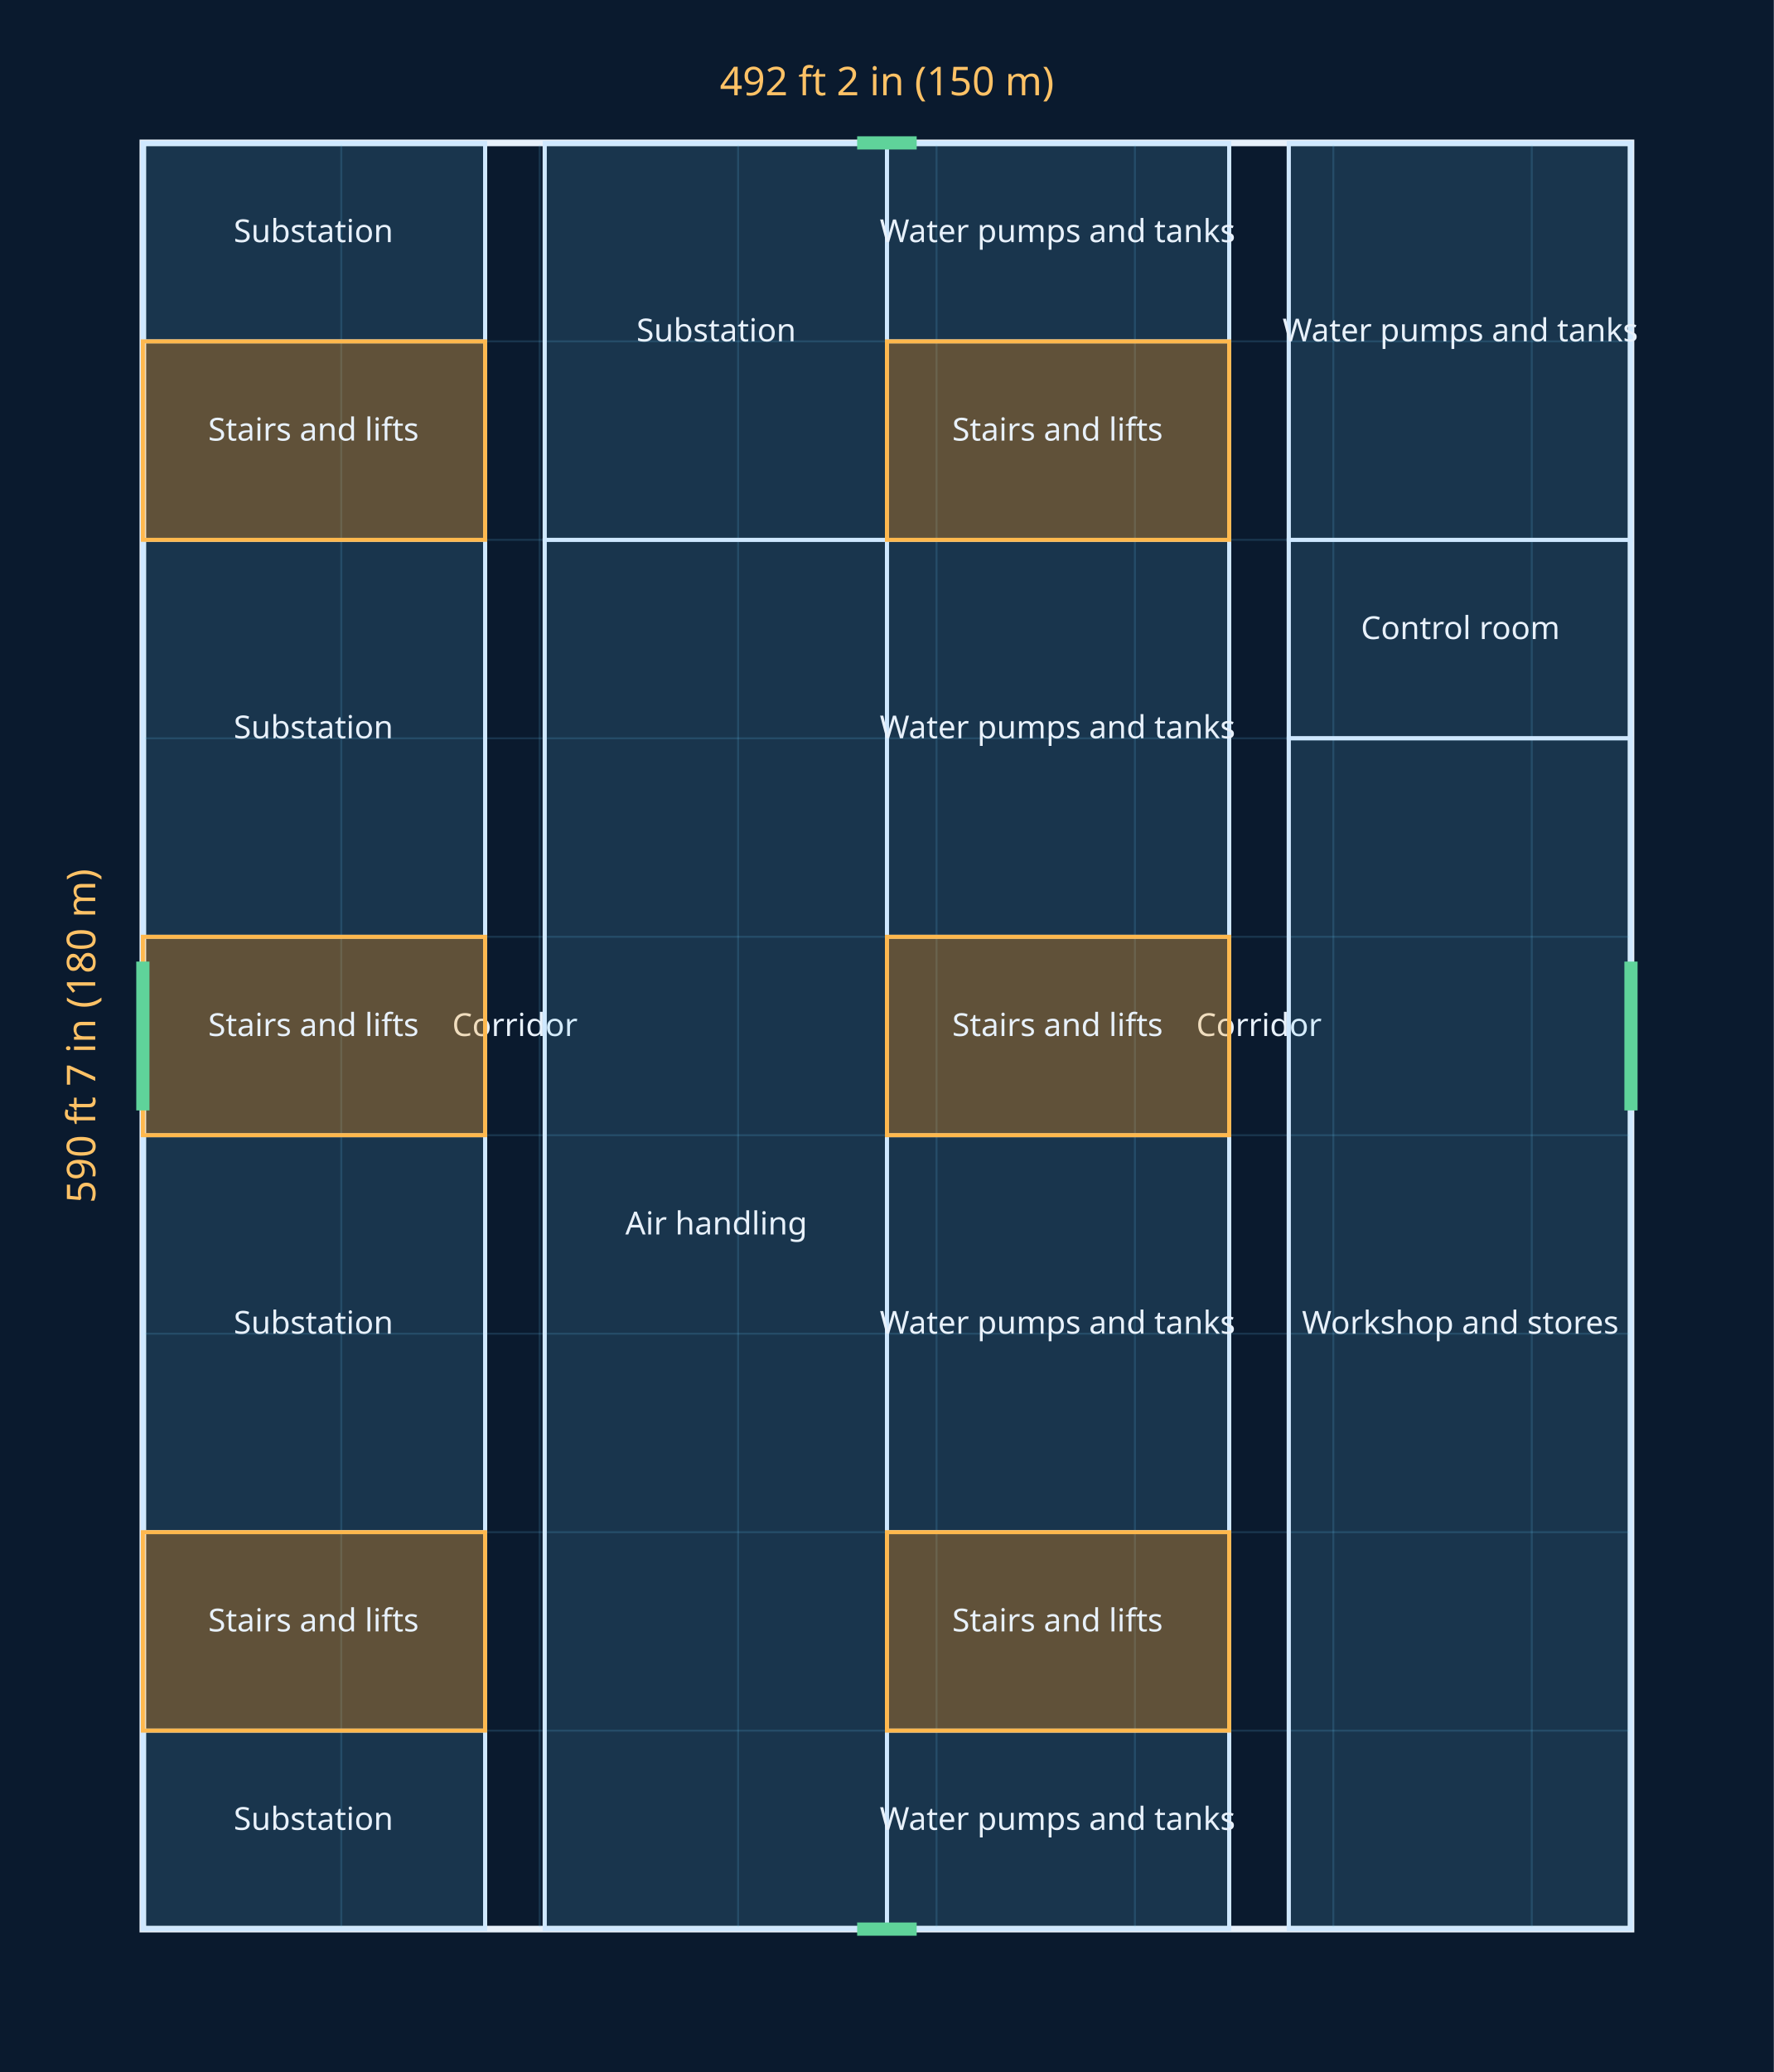
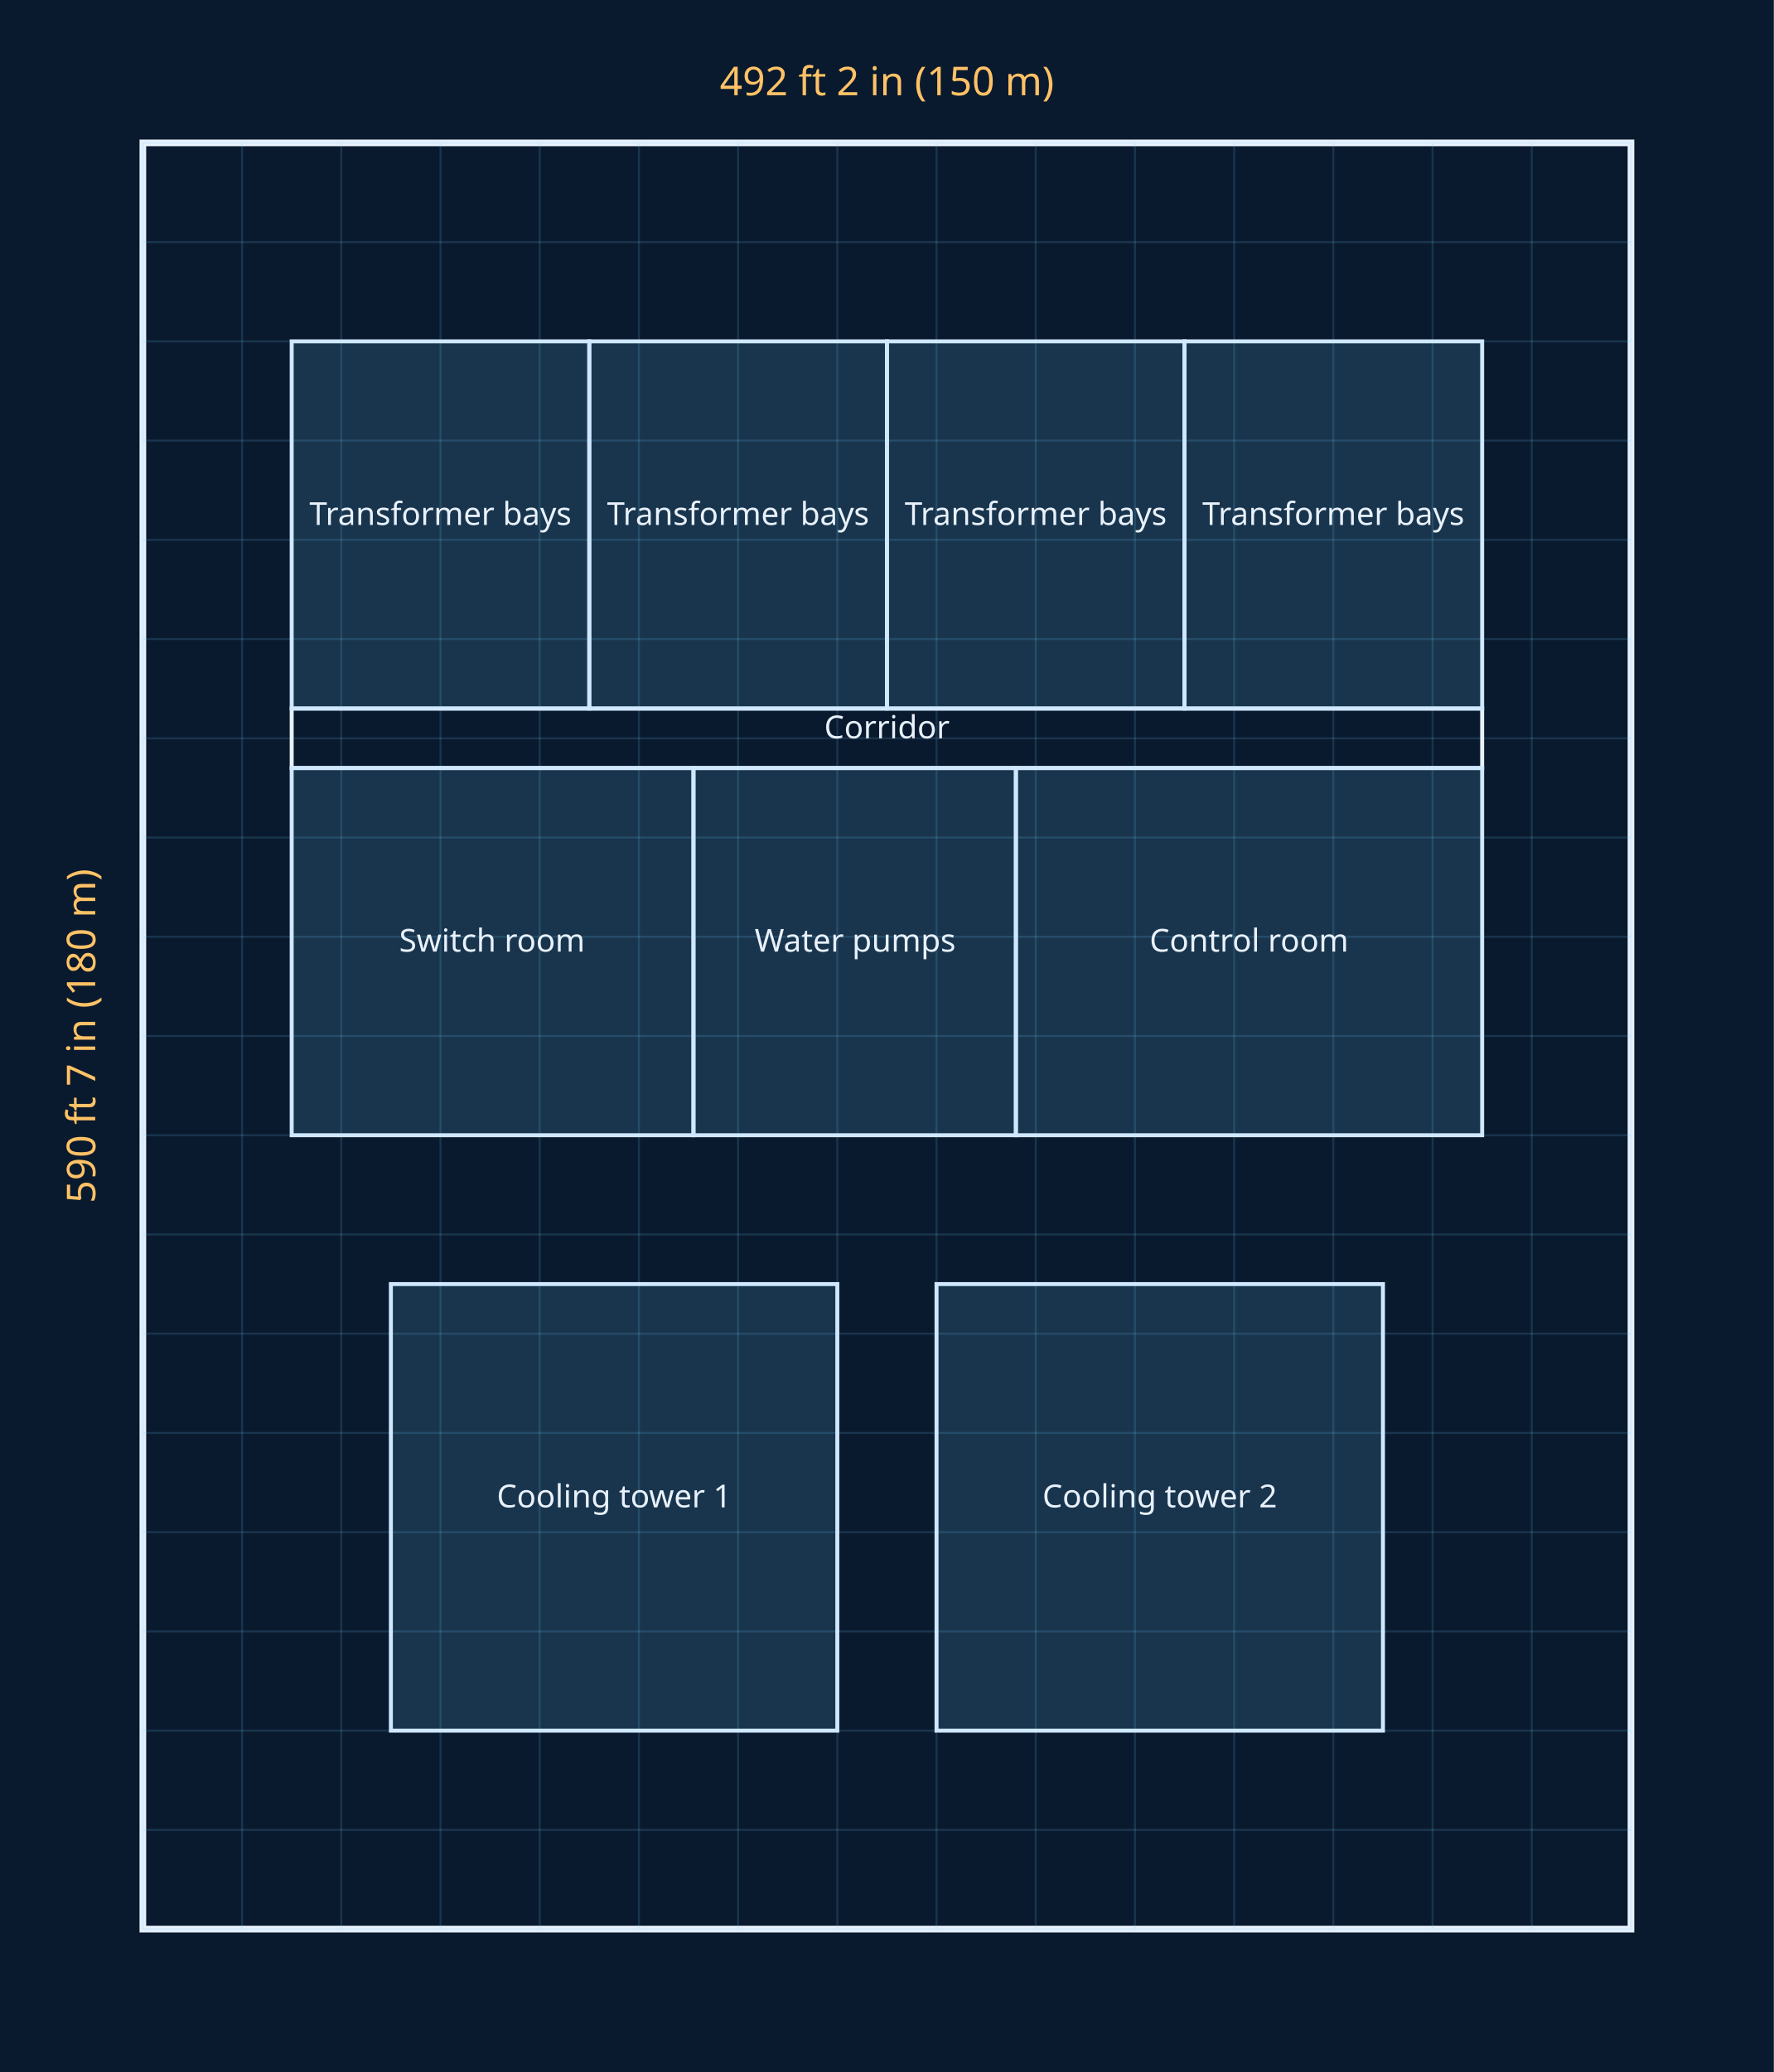
<svg xmlns="http://www.w3.org/2000/svg" viewBox="-14.4 -14.4 178.8 208.8" font-family="Segoe UI, sans-serif">
  <rect x="-14.4" y="-14.4" width="178.8" height="208.8" fill="#0a1a2e" />
  <rect x="0" y="0" width="150.0" height="180.0" fill="none" stroke="#e8f1fb" stroke-width="0.67" />
  <line x1="0.0" y1="0" x2="0.0" y2="180.0" stroke="#6fd0ff" stroke-opacity=".15" stroke-width="0.20" />
+   <line x1="10.0" y1="0" x2="10.0" y2="180.0" stroke="#6fd0ff" stroke-opacity=".15" stroke-width="0.20" />
  <line x1="20.0" y1="0" x2="20.0" y2="180.0" stroke="#6fd0ff" stroke-opacity=".15" stroke-width="0.20" />
+   <line x1="30.0" y1="0" x2="30.0" y2="180.0" stroke="#6fd0ff" stroke-opacity=".15" stroke-width="0.20" />
  <line x1="40.0" y1="0" x2="40.0" y2="180.0" stroke="#6fd0ff" stroke-opacity=".15" stroke-width="0.20" />
+   <line x1="50.0" y1="0" x2="50.0" y2="180.0" stroke="#6fd0ff" stroke-opacity=".15" stroke-width="0.20" />
  <line x1="60.0" y1="0" x2="60.0" y2="180.0" stroke="#6fd0ff" stroke-opacity=".15" stroke-width="0.20" />
+   <line x1="70.0" y1="0" x2="70.0" y2="180.0" stroke="#6fd0ff" stroke-opacity=".15" stroke-width="0.20" />
  <line x1="80.0" y1="0" x2="80.0" y2="180.0" stroke="#6fd0ff" stroke-opacity=".15" stroke-width="0.20" />
+   <line x1="90.0" y1="0" x2="90.0" y2="180.0" stroke="#6fd0ff" stroke-opacity=".15" stroke-width="0.20" />
  <line x1="100.0" y1="0" x2="100.0" y2="180.0" stroke="#6fd0ff" stroke-opacity=".15" stroke-width="0.20" />
+   <line x1="110.0" y1="0" x2="110.0" y2="180.0" stroke="#6fd0ff" stroke-opacity=".15" stroke-width="0.20" />
  <line x1="120.0" y1="0" x2="120.0" y2="180.0" stroke="#6fd0ff" stroke-opacity=".15" stroke-width="0.20" />
+   <line x1="130.0" y1="0" x2="130.0" y2="180.0" stroke="#6fd0ff" stroke-opacity=".15" stroke-width="0.20" />
  <line x1="140.0" y1="0" x2="140.0" y2="180.0" stroke="#6fd0ff" stroke-opacity=".15" stroke-width="0.20" />
+   <line x1="150.0" y1="0" x2="150.0" y2="180.0" stroke="#6fd0ff" stroke-opacity=".15" stroke-width="0.20" />
  <line x1="0" y1="0.0" x2="150.0" y2="0.0" stroke="#6fd0ff" stroke-opacity=".15" stroke-width="0.20" />
+   <line x1="0" y1="10.0" x2="150.0" y2="10.0" stroke="#6fd0ff" stroke-opacity=".15" stroke-width="0.20" />
  <line x1="0" y1="20.0" x2="150.0" y2="20.0" stroke="#6fd0ff" stroke-opacity=".15" stroke-width="0.20" />
+   <line x1="0" y1="30.0" x2="150.0" y2="30.0" stroke="#6fd0ff" stroke-opacity=".15" stroke-width="0.20" />
  <line x1="0" y1="40.0" x2="150.0" y2="40.0" stroke="#6fd0ff" stroke-opacity=".15" stroke-width="0.20" />
+   <line x1="0" y1="50.0" x2="150.0" y2="50.0" stroke="#6fd0ff" stroke-opacity=".15" stroke-width="0.20" />
  <line x1="0" y1="60.0" x2="150.0" y2="60.0" stroke="#6fd0ff" stroke-opacity=".15" stroke-width="0.20" />
+   <line x1="0" y1="70.0" x2="150.0" y2="70.0" stroke="#6fd0ff" stroke-opacity=".15" stroke-width="0.20" />
  <line x1="0" y1="80.0" x2="150.0" y2="80.0" stroke="#6fd0ff" stroke-opacity=".15" stroke-width="0.20" />
+   <line x1="0" y1="90.0" x2="150.0" y2="90.0" stroke="#6fd0ff" stroke-opacity=".15" stroke-width="0.20" />
  <line x1="0" y1="100.0" x2="150.0" y2="100.0" stroke="#6fd0ff" stroke-opacity=".15" stroke-width="0.20" />
+   <line x1="0" y1="110.0" x2="150.0" y2="110.0" stroke="#6fd0ff" stroke-opacity=".15" stroke-width="0.20" />
  <line x1="0" y1="120.0" x2="150.0" y2="120.0" stroke="#6fd0ff" stroke-opacity=".15" stroke-width="0.20" />
+   <line x1="0" y1="130.0" x2="150.0" y2="130.0" stroke="#6fd0ff" stroke-opacity=".15" stroke-width="0.20" />
  <line x1="0" y1="140.0" x2="150.0" y2="140.0" stroke="#6fd0ff" stroke-opacity=".15" stroke-width="0.20" />
+   <line x1="0" y1="150.0" x2="150.0" y2="150.0" stroke="#6fd0ff" stroke-opacity=".15" stroke-width="0.20" />
  <line x1="0" y1="160.0" x2="150.0" y2="160.0" stroke="#6fd0ff" stroke-opacity=".15" stroke-width="0.20" />
+   <line x1="0" y1="170.0" x2="150.0" y2="170.0" stroke="#6fd0ff" stroke-opacity=".15" stroke-width="0.20" />
  <line x1="0" y1="180.0" x2="150.0" y2="180.0" stroke="#6fd0ff" stroke-opacity=".15" stroke-width="0.20" />
-   <polygon points="34.5,0.0 34.5,180.0 40.5,180.0 40.5,0.0" fill="none" stroke="#e8f1fb" stroke-width="0.40" />
-   <text x="37.5" y="90.0" font-size="3.2" fill="#e8f1fb" text-anchor="middle">Corridor</text>
-   <polygon points="109.5,0.0 109.5,180.0 115.5,180.0 115.5,0.0" fill="none" stroke="#e8f1fb" stroke-width="0.40" />
-   <text x="112.5" y="90.0" font-size="3.2" fill="#e8f1fb" text-anchor="middle">Corridor</text>
-   <polygon points="0.0,0.0 0.0,20.0 34.5,20.0 34.5,0.0" fill="rgba(111,208,255,.15)" stroke="#cfe8ff" stroke-width="0.40" />
-   <text x="17.2" y="10.0" font-size="3.2" fill="#e8f1fb" text-anchor="middle">Substation</text>
-   <polygon points="0.0,40.0 0.0,80.0 34.5,80.0 34.5,40.0" fill="rgba(111,208,255,.15)" stroke="#cfe8ff" stroke-width="0.40" />
-   <text x="17.2" y="60.0" font-size="3.2" fill="#e8f1fb" text-anchor="middle">Substation</text>
-   <polygon points="0.0,100.0 0.0,140.0 34.5,140.0 34.5,100.0" fill="rgba(111,208,255,.15)" stroke="#cfe8ff" stroke-width="0.40" />
-   <text x="17.2" y="120.0" font-size="3.2" fill="#e8f1fb" text-anchor="middle">Substation</text>
-   <polygon points="0.0,160.0 0.0,180.0 34.5,180.0 34.5,160.0" fill="rgba(111,208,255,.15)" stroke="#cfe8ff" stroke-width="0.40" />
-   <text x="17.2" y="170.0" font-size="3.2" fill="#e8f1fb" text-anchor="middle">Substation</text>
-   <polygon points="40.5,0.0 40.5,40.0 75.0,40.0 75.0,0.0" fill="rgba(111,208,255,.15)" stroke="#cfe8ff" stroke-width="0.40" />
-   <text x="57.8" y="20.0" font-size="3.2" fill="#e8f1fb" text-anchor="middle">Substation</text>
-   <polygon points="40.5,40.0 40.5,180.0 75.0,180.0 75.0,40.0" fill="rgba(111,208,255,.15)" stroke="#cfe8ff" stroke-width="0.40" />
-   <text x="57.8" y="110.0" font-size="3.2" fill="#e8f1fb" text-anchor="middle">Air handling</text>
-   <polygon points="75.0,0.0 75.0,20.0 109.5,20.0 109.5,0.0" fill="rgba(111,208,255,.15)" stroke="#cfe8ff" stroke-width="0.40" />
-   <text x="92.2" y="10.0" font-size="3.2" fill="#e8f1fb" text-anchor="middle">Water pumps and tanks</text>
-   <polygon points="75.0,40.0 75.0,80.0 109.5,80.0 109.5,40.0" fill="rgba(111,208,255,.15)" stroke="#cfe8ff" stroke-width="0.40" />
-   <text x="92.2" y="60.0" font-size="3.2" fill="#e8f1fb" text-anchor="middle">Water pumps and tanks</text>
-   <polygon points="75.0,100.0 75.0,140.0 109.5,140.0 109.5,100.0" fill="rgba(111,208,255,.15)" stroke="#cfe8ff" stroke-width="0.40" />
-   <text x="92.2" y="120.0" font-size="3.2" fill="#e8f1fb" text-anchor="middle">Water pumps and tanks</text>
-   <polygon points="75.0,160.0 75.0,180.0 109.5,180.0 109.5,160.0" fill="rgba(111,208,255,.15)" stroke="#cfe8ff" stroke-width="0.40" />
-   <text x="92.2" y="170.0" font-size="3.2" fill="#e8f1fb" text-anchor="middle">Water pumps and tanks</text>
-   <polygon points="115.5,0.0 115.5,40.0 150.0,40.0 150.0,0.0" fill="rgba(111,208,255,.15)" stroke="#cfe8ff" stroke-width="0.40" />
-   <text x="132.8" y="20.0" font-size="3.2" fill="#e8f1fb" text-anchor="middle">Water pumps and tanks</text>
-   <polygon points="115.5,40.0 115.5,60.0 150.0,60.0 150.0,40.0" fill="rgba(111,208,255,.15)" stroke="#cfe8ff" stroke-width="0.40" />
-   <text x="132.8" y="50.0" font-size="3.2" fill="#e8f1fb" text-anchor="middle">Control room</text>
-   <polygon points="115.5,60.0 115.5,180.0 150.0,180.0 150.0,60.0" fill="rgba(111,208,255,.15)" stroke="#cfe8ff" stroke-width="0.40" />
-   <text x="132.8" y="120.0" font-size="3.2" fill="#e8f1fb" text-anchor="middle">Workshop and stores</text>
-   <polygon points="0.0,20.0 0.0,40.0 34.5,40.0 34.5,20.0" fill="rgba(255,184,77,.35)" stroke="#ffb84d" stroke-width="0.40" />
-   <text x="17.2" y="30.0" font-size="3.2" fill="#e8f1fb" text-anchor="middle">Stairs and lifts</text>
-   <polygon points="0.0,80.0 0.0,100.0 34.5,100.0 34.5,80.0" fill="rgba(255,184,77,.35)" stroke="#ffb84d" stroke-width="0.40" />
-   <text x="17.2" y="90.0" font-size="3.2" fill="#e8f1fb" text-anchor="middle">Stairs and lifts</text>
-   <polygon points="0.0,140.0 0.0,160.0 34.5,160.0 34.5,140.0" fill="rgba(255,184,77,.35)" stroke="#ffb84d" stroke-width="0.40" />
-   <text x="17.2" y="150.0" font-size="3.2" fill="#e8f1fb" text-anchor="middle">Stairs and lifts</text>
-   <polygon points="75.0,20.0 75.0,40.0 109.5,40.0 109.5,20.0" fill="rgba(255,184,77,.35)" stroke="#ffb84d" stroke-width="0.40" />
-   <text x="92.2" y="30.0" font-size="3.2" fill="#e8f1fb" text-anchor="middle">Stairs and lifts</text>
-   <polygon points="75.0,80.0 75.0,100.0 109.5,100.0 109.5,80.0" fill="rgba(255,184,77,.35)" stroke="#ffb84d" stroke-width="0.40" />
-   <text x="92.2" y="90.0" font-size="3.2" fill="#e8f1fb" text-anchor="middle">Stairs and lifts</text>
-   <polygon points="75.0,140.0 75.0,160.0 109.5,160.0 109.5,140.0" fill="rgba(255,184,77,.35)" stroke="#ffb84d" stroke-width="0.40" />
-   <text x="92.2" y="150.0" font-size="3.2" fill="#e8f1fb" text-anchor="middle">Stairs and lifts</text>
-   <line x1="0.0" y1="82.5" x2="0.0" y2="97.5" stroke="#5fd39a" stroke-width="1.33" />
-   <line x1="150.0" y1="82.5" x2="150.0" y2="97.5" stroke="#5fd39a" stroke-width="1.33" />
-   <line x1="72.0" y1="0.0" x2="78.0" y2="0.0" stroke="#5fd39a" stroke-width="1.33" />
-   <line x1="72.0" y1="180.0" x2="78.0" y2="180.0" stroke="#5fd39a" stroke-width="1.33" />
+   <polygon points="15.0,57.0 135.0,57.0 135.0,63.0 15.0,63.0" fill="none" stroke="#e8f1fb" stroke-width="0.40" />
+   <text x="75.0" y="60.0" font-size="3.2" fill="#e8f1fb" text-anchor="middle">Corridor</text>
+   <polygon points="15.0,20.0 45.0,20.0 45.0,57.0 15.0,57.0" fill="rgba(111,208,255,.15)" stroke="#cfe8ff" stroke-width="0.40" />
+   <text x="30.0" y="38.5" font-size="3.2" fill="#e8f1fb" text-anchor="middle">Transformer bays</text>
+   <polygon points="45.0,20.0 75.0,20.0 75.0,57.0 45.0,57.0" fill="rgba(111,208,255,.15)" stroke="#cfe8ff" stroke-width="0.40" />
+   <text x="60.0" y="38.5" font-size="3.2" fill="#e8f1fb" text-anchor="middle">Transformer bays</text>
+   <polygon points="75.0,20.0 105.0,20.0 105.0,57.0 75.0,57.0" fill="rgba(111,208,255,.15)" stroke="#cfe8ff" stroke-width="0.40" />
+   <text x="90.0" y="38.5" font-size="3.2" fill="#e8f1fb" text-anchor="middle">Transformer bays</text>
+   <polygon points="105.0,20.0 135.0,20.0 135.0,57.0 105.0,57.0" fill="rgba(111,208,255,.15)" stroke="#cfe8ff" stroke-width="0.40" />
+   <text x="120.0" y="38.5" font-size="3.2" fill="#e8f1fb" text-anchor="middle">Transformer bays</text>
+   <polygon points="15.0,63.0 55.5,63.0 55.5,100.0 15.0,100.0" fill="rgba(111,208,255,.15)" stroke="#cfe8ff" stroke-width="0.40" />
+   <text x="35.2" y="81.5" font-size="3.2" fill="#e8f1fb" text-anchor="middle">Switch room</text>
+   <polygon points="55.5,63.0 88.0,63.0 88.0,100.0 55.5,100.0" fill="rgba(111,208,255,.15)" stroke="#cfe8ff" stroke-width="0.40" />
+   <text x="71.8" y="81.5" font-size="3.2" fill="#e8f1fb" text-anchor="middle">Water pumps</text>
+   <polygon points="88.0,63.0 135.0,63.0 135.0,100.0 88.0,100.0" fill="rgba(111,208,255,.15)" stroke="#cfe8ff" stroke-width="0.40" />
+   <text x="111.5" y="81.5" font-size="3.2" fill="#e8f1fb" text-anchor="middle">Control room</text>
+   <polygon points="25.0,115.0 70.0,115.0 70.0,160.0 25.0,160.0" fill="rgba(111,208,255,.15)" stroke="#cfe8ff" stroke-width="0.40" />
+   <text x="47.5" y="137.5" font-size="3.2" fill="#e8f1fb" text-anchor="middle">Cooling tower 1</text>
+   <polygon points="80.0,115.0 125.0,115.0 125.0,160.0 80.0,160.0" fill="rgba(111,208,255,.15)" stroke="#cfe8ff" stroke-width="0.40" />
+   <text x="102.5" y="137.5" font-size="3.2" fill="#e8f1fb" text-anchor="middle">Cooling tower 2</text>
  <text x="75.0" y="-4.8" font-size="4.0" fill="#ffc266" text-anchor="middle">492 ft 2 in (150 m)</text>
  <text x="-4.8" y="90.0" font-size="4.0" fill="#ffc266" text-anchor="middle" transform="rotate(-90 -4.8 90.0)">590 ft 7 in (180 m)</text>
</svg>
